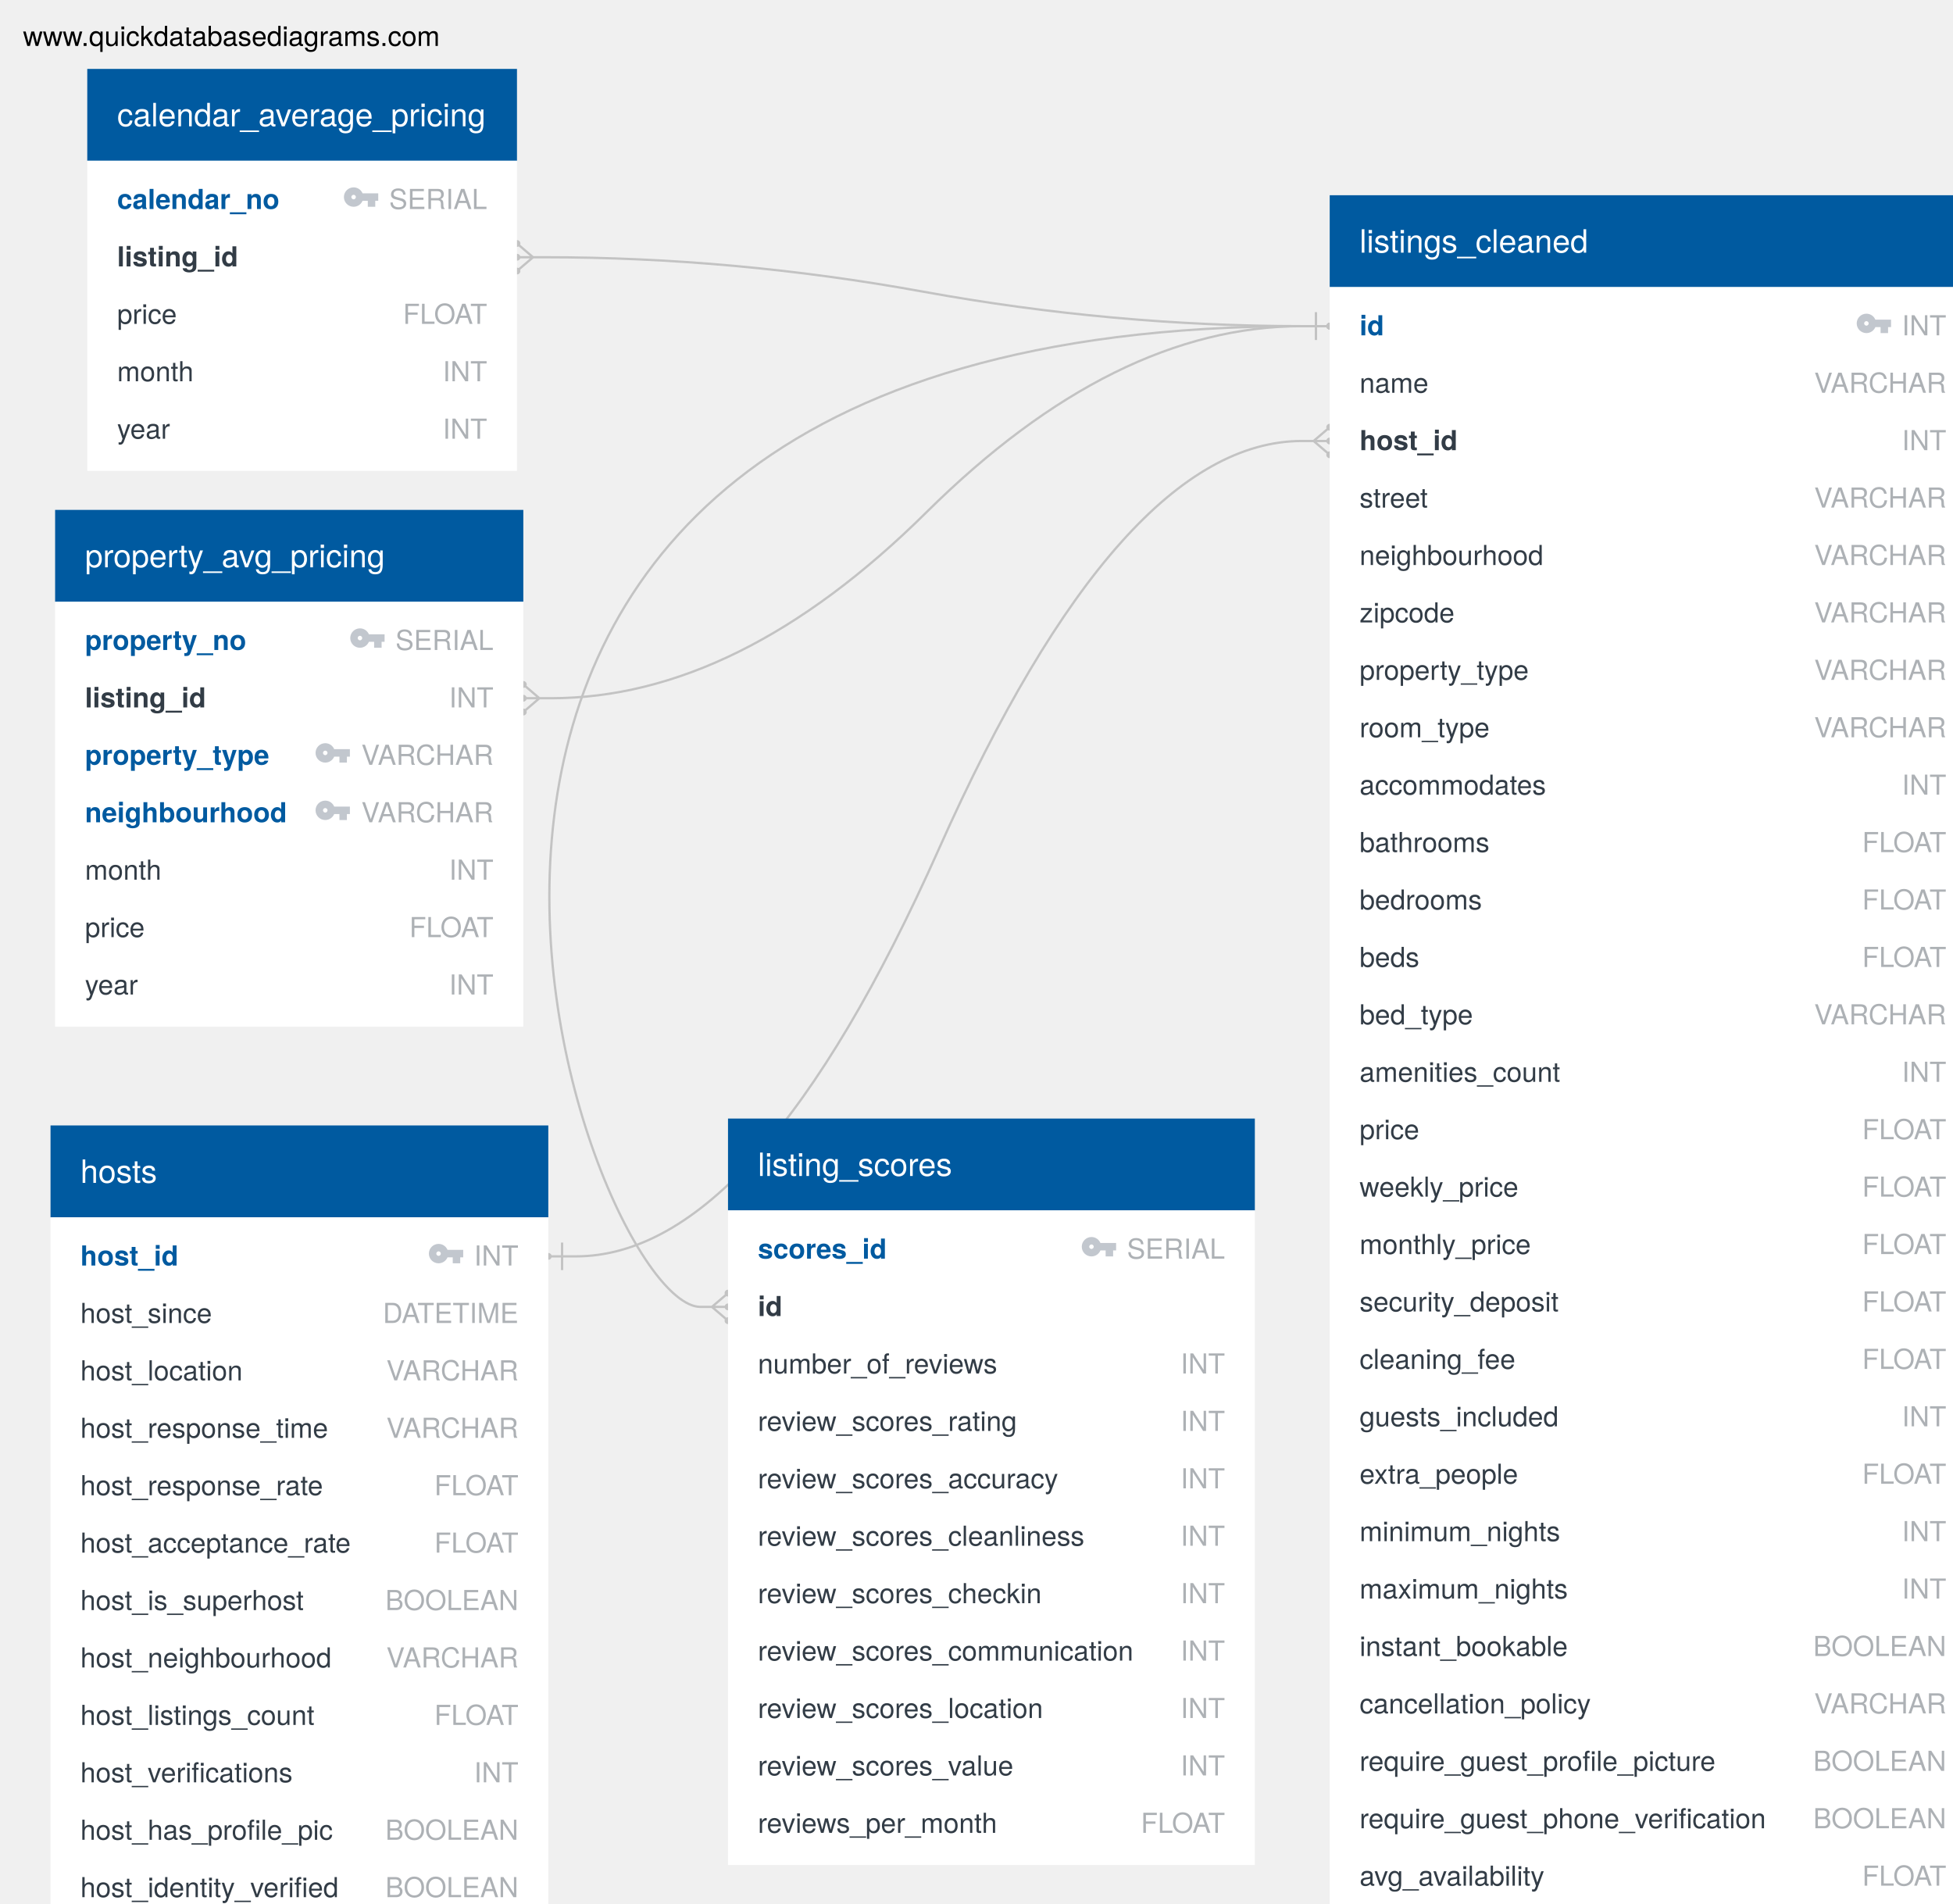
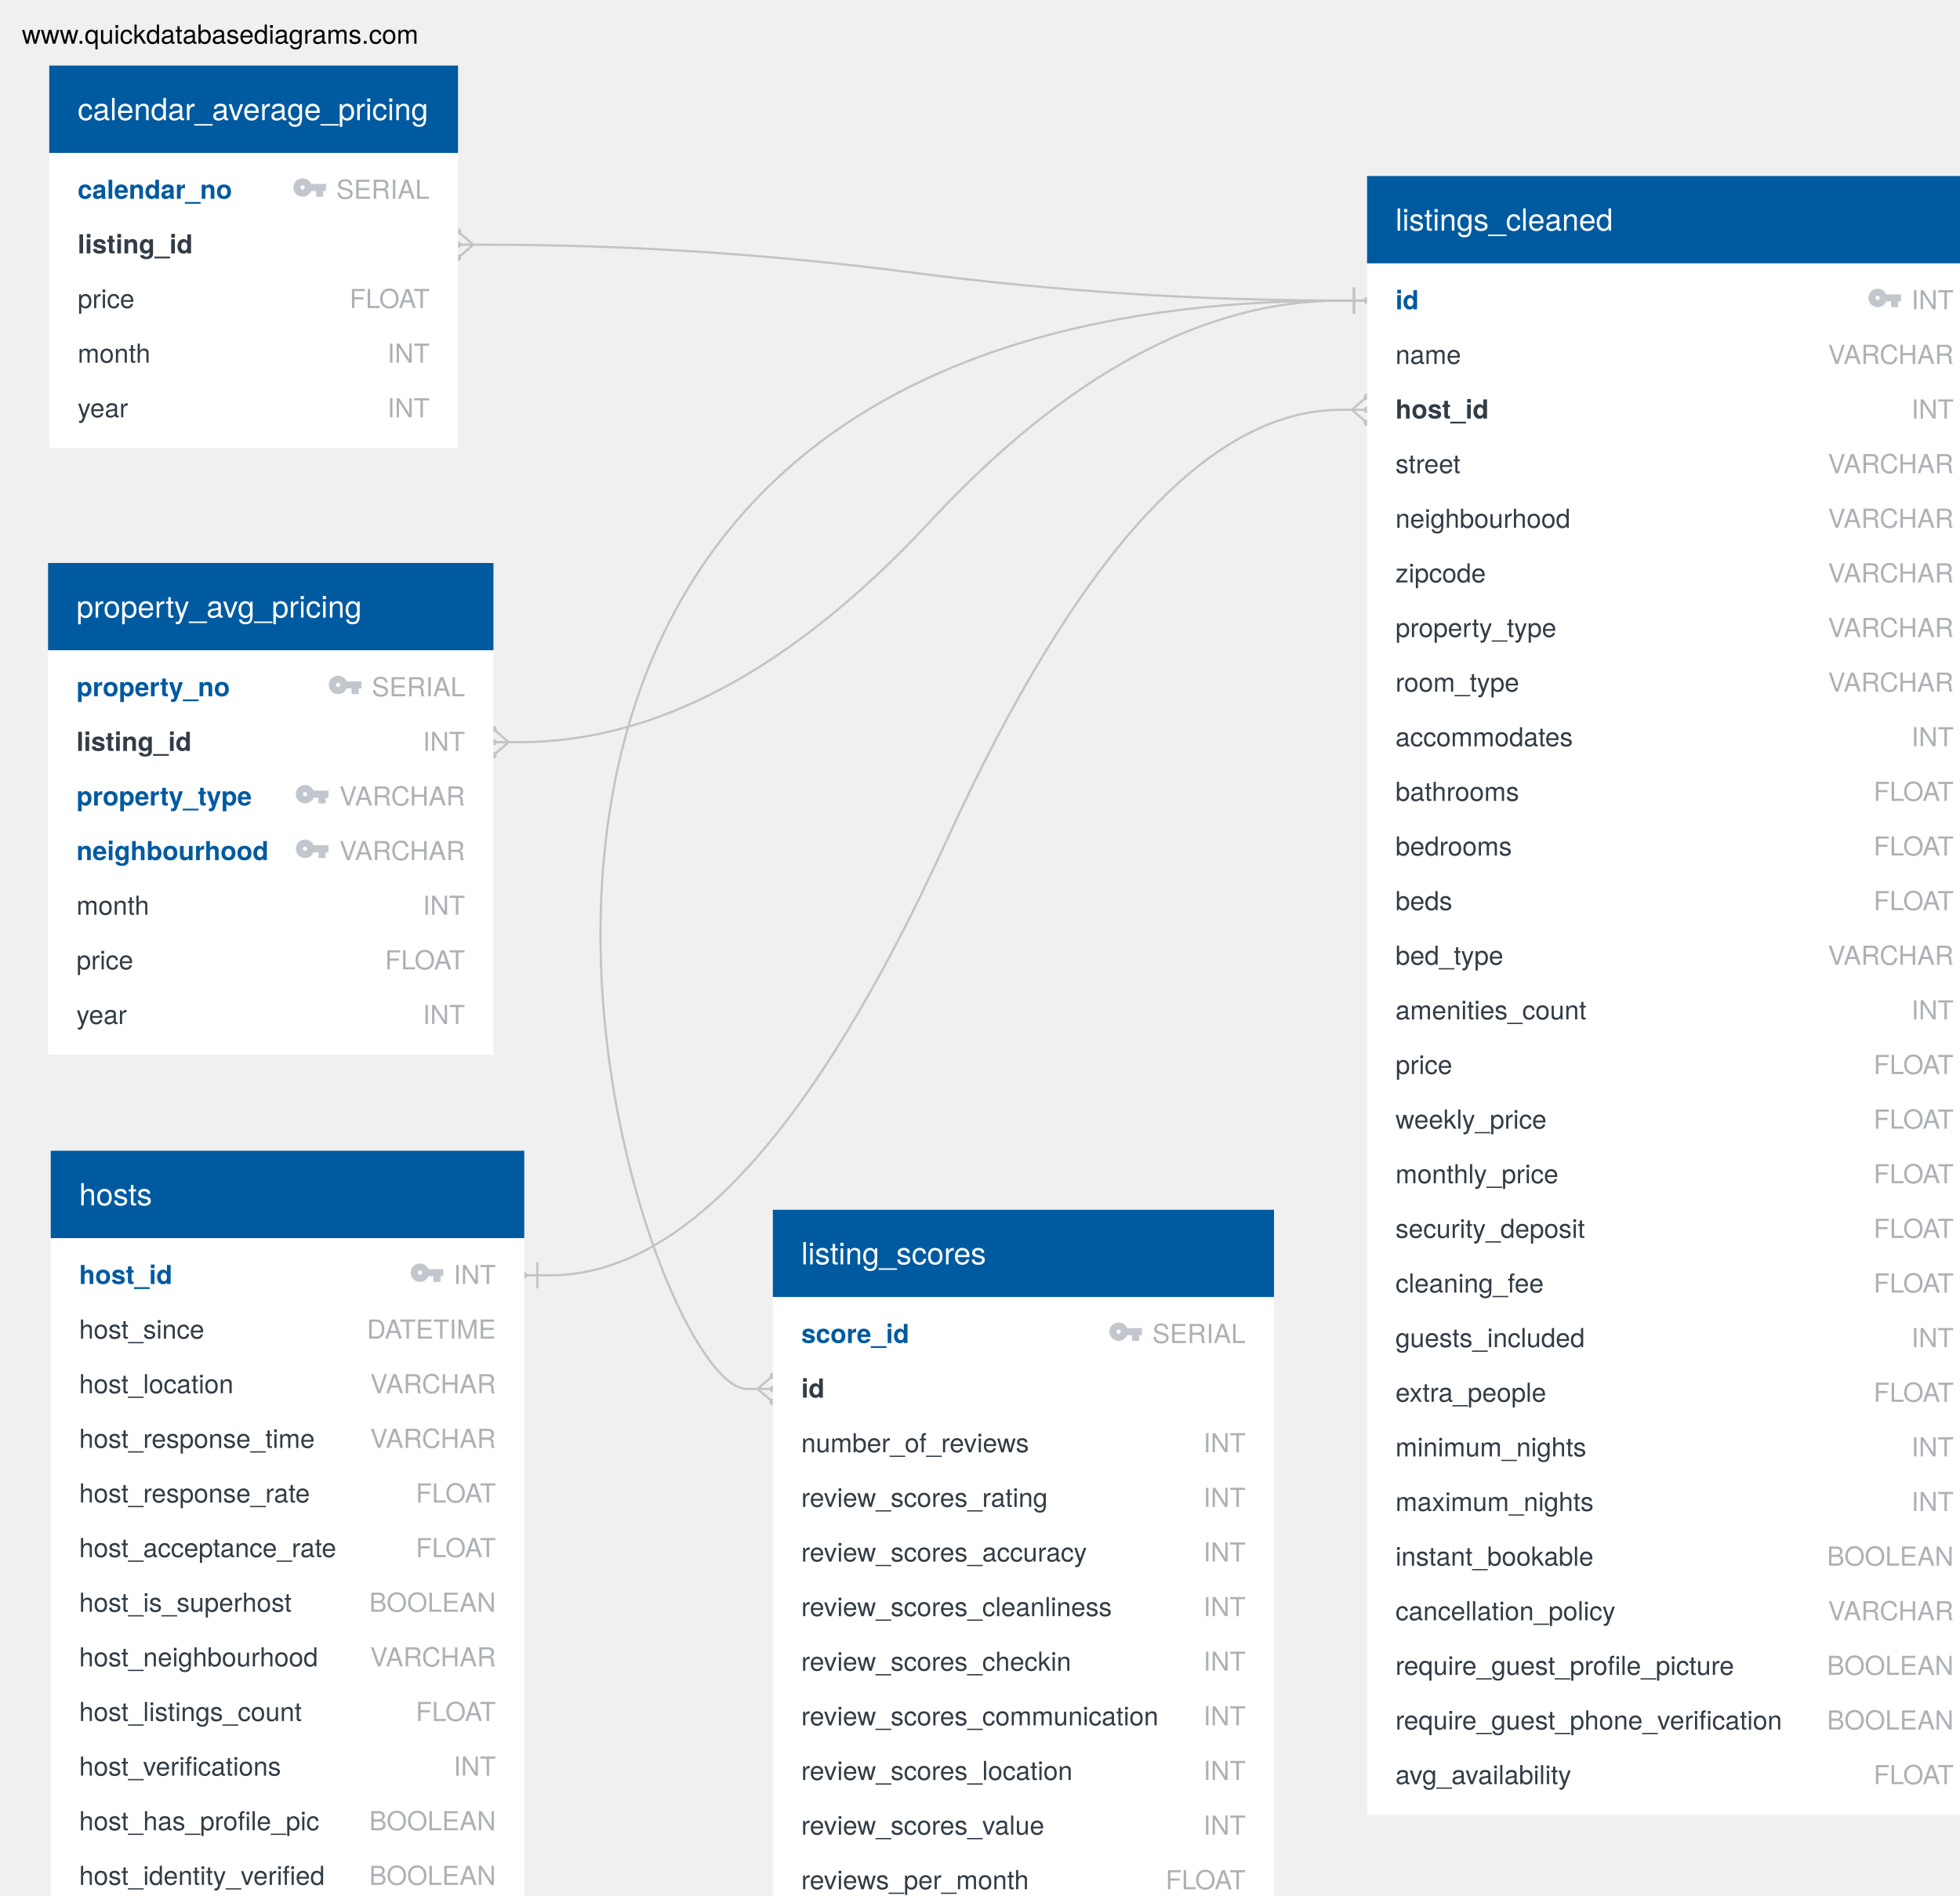
<svg xmlns="http://www.w3.org/2000/svg" class="diagram-root" style="background: #f5f6f6">
  <style>.diagram-root { font-family: "Helvetica Neue", sans-serif; font-size: 12px; } .t { overflow: visible; } .t-bg { y: 40; fill: #fff;   } .th { fill: #005aa0;   } .tht { fill: #fff; font-size: 14px;  } .tf { fill: #323c46; overflow: visible; } .tf.pk { fill: #005aa0; font-weight: bold; } .tf.fk { font-weight: bold; } .ty { fill: #adb1b5; font-weight: normal; text-anchor: end; } .r { fill: transparent; stroke: #c3c3c3; stroke-width: 1; } .l { stroke: 1; } .i { fill: #c2c7ce; stroke: #c2c7ce; } .i.ix { fill: #afb3b6; stroke: #000; } .fa { fill: transparent; overflow: visible; } .fa .bg.hover { fill: #f7f7f7; } .c { cy: 12; r: 4; stroke: #d2d2dc; fill: #d2d2dc; } .hr { fill: transparent; stroke: #323c46; stroke-opacity: 0.035; stroke-width: 13; } .dc { stroke: #fa5a3c; fill: #fa5a3c; } .x { stroke: white; stroke-width: 1; } .hl .th { fill: #1b9bff; } .hl .tht {  } .fhl .bg { fill: #e7f4ff; } .fhls .bg {  } .r.hl { stroke: #1b9bff; } .dim { opacity: 0.25; }</style>
-   <g class="drawing-wrapper" transform="translate(82, 67) scale(1,1)">
+   <g class="drawing-wrapper" transform="translate(194.3333, 554.7778) scale(1,1)">
    <g class="rs">
-       <path d="M 143.11 45 m -1, 0 a 1,1 0 1,0 2,0 a 1,1 0 1,0 -2,0 M 143.11 45 m -0.5, 0 a 0.5,0.5 0 1,0 1,0 a 0.5,0.5 0 1,0 -1,0  M143.11 45 L143.11 45 155.11 45 M 143.11 51 m -1, 0 a 1,1 0 1,0 2,0 a 1,1 0 1,0 -2,0 M 143.11 51 m -0.5, 0 a 0.5,0.5 0 1,0 1,0 a 0.5,0.5 0 1,0 -1,0  M143.11 51 L143.11 51 150.11 45 143.11 39 M 143.11 39 m -1, 0 a 1,1 0 1,0 2,0 a 1,1 0 1,0 -2,0 M 143.11 39 m -0.5, 0 a 0.5,0.5 0 1,0 1,0 a 0.5,0.5 0 1,0 -1,0  M155.11 45 Q 237.59 45, 320.06 60 T 485 75 M 497 75 m -1, 0 a 1,1 0 1,0 2,0 a 1,1 0 1,0 -2,0 M 497 75 m -0.5, 0 a 0.5,0.5 0 1,0 1,0 a 0.5,0.5 0 1,0 -1,0  M497 75 L497 75 485 75 M491 81 L491 81 491 69" id="h2052758708" class="r" />
-       <path d="M 145.87 237 m -1, 0 a 1,1 0 1,0 2,0 a 1,1 0 1,0 -2,0 M 145.87 237 m -0.5, 0 a 0.5,0.5 0 1,0 1,0 a 0.5,0.5 0 1,0 -1,0  M145.87 237 L145.87 237 157.87 237 M 145.87 243 m -1, 0 a 1,1 0 1,0 2,0 a 1,1 0 1,0 -2,0 M 145.87 243 m -0.5, 0 a 0.5,0.5 0 1,0 1,0 a 0.5,0.5 0 1,0 -1,0  M145.87 243 L145.87 243 152.87 237 145.87 231 M 145.87 231 m -1, 0 a 1,1 0 1,0 2,0 a 1,1 0 1,0 -2,0 M 145.87 231 m -0.5, 0 a 0.5,0.5 0 1,0 1,0 a 0.5,0.5 0 1,0 -1,0  M157.87 237 Q 239.66 237, 321.44 156 T 485 75 M 497 75 m -1, 0 a 1,1 0 1,0 2,0 a 1,1 0 1,0 -2,0 M 497 75 m -0.5, 0 a 0.5,0.5 0 1,0 1,0 a 0.5,0.5 0 1,0 -1,0  M497 75 L497 75 485 75 M491 81 L491 81 491 69" id="h579228245" class="r" />
-       <path d="M 235 502 m -1, 0 a 1,1 0 1,0 2,0 a 1,1 0 1,0 -2,0 M 235 502 m -0.5, 0 a 0.5,0.5 0 1,0 1,0 a 0.5,0.5 0 1,0 -1,0  M235 502 L235 502 223 502 M 235 508 m -1, 0 a 1,1 0 1,0 2,0 a 1,1 0 1,0 -2,0 M 235 508 m -0.5, 0 a 0.5,0.5 0 1,0 1,0 a 0.5,0.5 0 1,0 -1,0  M235 508 L235 508 228 502 235 496 M 235 496 m -1, 0 a 1,1 0 1,0 2,0 a 1,1 0 1,0 -2,0 M 235 496 m -0.5, 0 a 0.5,0.5 0 1,0 1,0 a 0.5,0.5 0 1,0 -1,0  M223 502 C 173 502, 15.8 75, 485 75 M 497 75 m -1, 0 a 1,1 0 1,0 2,0 a 1,1 0 1,0 -2,0 M 497 75 m -0.5, 0 a 0.5,0.5 0 1,0 1,0 a 0.5,0.5 0 1,0 -1,0  M497 75 L497 75 485 75 M491 81 L491 81 491 69" id="h1505063055" class="r" />
-       <path d="M 497 125 m -1, 0 a 1,1 0 1,0 2,0 a 1,1 0 1,0 -2,0 M 497 125 m -0.5, 0 a 0.5,0.5 0 1,0 1,0 a 0.5,0.5 0 1,0 -1,0  M497 125 L497 125 485 125 M 497 131 m -1, 0 a 1,1 0 1,0 2,0 a 1,1 0 1,0 -2,0 M 497 131 m -0.5, 0 a 0.5,0.5 0 1,0 1,0 a 0.5,0.5 0 1,0 -1,0  M497 131 L497 131 490 125 497 119 M 497 119 m -1, 0 a 1,1 0 1,0 2,0 a 1,1 0 1,0 -2,0 M 497 119 m -0.5, 0 a 0.5,0.5 0 1,0 1,0 a 0.5,0.5 0 1,0 -1,0  M485 125 Q 405.94 125, 326.88 302.5 T 168.75 480 M 156.75 480 m -1, 0 a 1,1 0 1,0 2,0 a 1,1 0 1,0 -2,0 M 156.75 480 m -0.5, 0 a 0.5,0.5 0 1,0 1,0 a 0.5,0.5 0 1,0 -1,0  M156.75 480 L156.75 480 168.75 480 M162.75 486 L162.75 486 162.75 474" id="h592763332" class="r" />
+       <path d="M 15.33 -442.78 m -1, 0 a 1,1 0 1,0 2,0 a 1,1 0 1,0 -2,0 M 15.33 -442.78 m -0.5, 0 a 0.5,0.5 0 1,0 1,0 a 0.5,0.5 0 1,0 -1,0  M15.33 -442.78 L15.33 -442.78 27.33 -442.78 M 15.33 -436.78 m -1, 0 a 1,1 0 1,0 2,0 a 1,1 0 1,0 -2,0 M 15.33 -436.78 m -0.5, 0 a 0.5,0.5 0 1,0 1,0 a 0.5,0.5 0 1,0 -1,0  M15.33 -436.78 L15.33 -436.78 22.33 -442.78 15.33 -448.78 M 15.33 -448.78 m -1, 0 a 1,1 0 1,0 2,0 a 1,1 0 1,0 -2,0 M 15.33 -448.78 m -0.5, 0 a 0.5,0.5 0 1,0 1,0 a 0.5,0.5 0 1,0 -1,0  M27.33 -442.78 Q 125.36 -442.78, 223.39 -430 T 419.44 -417.22 M 431.44 -417.22 m -1, 0 a 1,1 0 1,0 2,0 a 1,1 0 1,0 -2,0 M 431.44 -417.22 m -0.5, 0 a 0.5,0.5 0 1,0 1,0 a 0.5,0.5 0 1,0 -1,0  M431.44 -417.22 L431.44 -417.22 419.44 -417.22 M425.44 -411.22 L425.44 -411.22 425.44 -423.22" id="h2052758708" class="r" />
+       <path d="M 31.54 -215.11 m -1, 0 a 1,1 0 1,0 2,0 a 1,1 0 1,0 -2,0 M 31.54 -215.11 m -0.5, 0 a 0.5,0.5 0 1,0 1,0 a 0.5,0.5 0 1,0 -1,0  M31.54 -215.11 L31.54 -215.11 43.54 -215.11 M 31.54 -209.11 m -1, 0 a 1,1 0 1,0 2,0 a 1,1 0 1,0 -2,0 M 31.54 -209.11 m -0.5, 0 a 0.5,0.5 0 1,0 1,0 a 0.5,0.5 0 1,0 -1,0  M31.54 -209.11 L31.54 -209.11 38.54 -215.11 31.54 -221.11 M 31.54 -221.11 m -1, 0 a 1,1 0 1,0 2,0 a 1,1 0 1,0 -2,0 M 31.54 -221.11 m -0.5, 0 a 0.5,0.5 0 1,0 1,0 a 0.5,0.5 0 1,0 -1,0  M43.54 -215.11 Q 137.52 -215.11, 231.49 -316.17 T 419.44 -417.22 M 431.44 -417.22 m -1, 0 a 1,1 0 1,0 2,0 a 1,1 0 1,0 -2,0 M 431.44 -417.22 m -0.5, 0 a 0.5,0.5 0 1,0 1,0 a 0.5,0.5 0 1,0 -1,0  M431.44 -417.22 L431.44 -417.22 419.44 -417.22 M425.44 -411.22 L425.44 -411.22 425.44 -423.22" id="h579228245" class="r" />
+       <path d="M 159.44 80.89 m -1, 0 a 1,1 0 1,0 2,0 a 1,1 0 1,0 -2,0 M 159.44 80.89 m -0.5, 0 a 0.5,0.5 0 1,0 1,0 a 0.5,0.5 0 1,0 -1,0  M159.44 80.89 L159.44 80.89 147.44 80.89 M 159.44 86.89 m -1, 0 a 1,1 0 1,0 2,0 a 1,1 0 1,0 -2,0 M 159.44 86.89 m -0.5, 0 a 0.5,0.5 0 1,0 1,0 a 0.5,0.5 0 1,0 -1,0  M159.44 86.89 L159.44 86.89 152.44 80.89 159.44 74.89 M 159.44 74.89 m -1, 0 a 1,1 0 1,0 2,0 a 1,1 0 1,0 -2,0 M 159.44 74.89 m -0.5, 0 a 0.5,0.5 0 1,0 1,0 a 0.5,0.5 0 1,0 -1,0  M147.44 80.89 C 97.44 80.89, -65.76 -417.22, 419.44 -417.22 M 431.44 -417.22 m -1, 0 a 1,1 0 1,0 2,0 a 1,1 0 1,0 -2,0 M 431.44 -417.22 m -0.5, 0 a 0.5,0.5 0 1,0 1,0 a 0.5,0.5 0 1,0 -1,0  M431.44 -417.22 L431.44 -417.22 419.44 -417.22 M425.44 -411.22 L425.44 -411.22 425.44 -423.22" id="h1505063055" class="r" />
+       <path d="M 431.44 -367.22 m -1, 0 a 1,1 0 1,0 2,0 a 1,1 0 1,0 -2,0 M 431.44 -367.22 m -0.5, 0 a 0.5,0.5 0 1,0 1,0 a 0.5,0.5 0 1,0 -1,0  M431.44 -367.22 L431.44 -367.22 419.44 -367.22 M 431.44 -361.22 m -1, 0 a 1,1 0 1,0 2,0 a 1,1 0 1,0 -2,0 M 431.44 -361.22 m -0.5, 0 a 0.5,0.5 0 1,0 1,0 a 0.5,0.5 0 1,0 -1,0  M431.44 -361.22 L431.44 -361.22 424.44 -367.22 431.44 -373.22 M 431.44 -373.22 m -1, 0 a 1,1 0 1,0 2,0 a 1,1 0 1,0 -2,0 M 431.44 -373.22 m -0.5, 0 a 0.5,0.5 0 1,0 1,0 a 0.5,0.5 0 1,0 -1,0  M419.44 -367.22 Q 328.99 -367.22, 238.54 -169.17 T 57.64 28.89 M 45.64 28.89 m -1, 0 a 1,1 0 1,0 2,0 a 1,1 0 1,0 -2,0 M 45.64 28.89 m -0.5, 0 a 0.5,0.5 0 1,0 1,0 a 0.5,0.5 0 1,0 -1,0  M45.64 28.89 L45.64 28.89 57.64 28.89 M51.64 34.89 L51.64 34.89 51.64 22.89" id="h592763332" class="r" />
    </g>
    <g class="hrs" />
    <g class="ts">
-       <svg width="216.75" height="350" x="-60" y="423" id="h154431352" class="t">
+       <svg width="187.11" height="175" x="-171.78" y="-524.78" id="h1135681036" class="t">
+         <rect height="40" width="187.11" class="th" />
+         <text x="13" y="25" class="tht">calendar_average_pricing</text>
+         <rect height="135" width="187.11" class="t-bg" />
+         <text x="13" y="61" class="tf pk">calendar_no<tspan x="174.11" class="ty">SERIAL</tspan>
+         </text>
+         <path d="M7,14A2,2 0 0,1 5,12A2,2 0 0,1 7,10A2,2 0 0,1 9,12A2,2 0 0,1 7,14M12.65,10C11.83,7.67 9.61,6 7, 6A6, 6 0 0, 0 1, 12A6, 6 0 0, 0 7, 18C9.61, 18 11.83, 16.33 12.65, 14H17V18H21V14H23V10H12.65Z" class="i pk" transform="translate(111.4245, 48) scale(0.65)" />
+         <text x="13" y="86" class="tf fk">listing_id</text>
+         <text x="13" y="111" class="tf">price<tspan x="174.11" class="ty">FLOAT</tspan>
+         </text>
+         <text x="13" y="136" class="tf">month<tspan x="174.11" class="ty">INT</tspan>
+         </text>
+         <text x="13" y="161" class="tf">year<tspan x="174.11" class="ty">INT</tspan>
+         </text>
+       </svg>
+       <svg width="203.87" height="225" x="-172.33" y="-297.11" id="h188878944" class="t">
+         <rect height="40" width="203.87" class="th" />
+         <text x="13" y="25" class="tht">property_avg_pricing</text>
+         <rect height="185" width="203.87" class="t-bg" />
+         <text x="13" y="61" class="tf pk">property_no<tspan x="190.87" class="ty">SERIAL</tspan>
+         </text>
+         <path d="M7,14A2,2 0 0,1 5,12A2,2 0 0,1 7,10A2,2 0 0,1 9,12A2,2 0 0,1 7,14M12.65,10C11.83,7.67 9.61,6 7, 6A6, 6 0 0, 0 1, 12A6, 6 0 0, 0 7, 18C9.61, 18 11.83, 16.33 12.65, 14H17V18H21V14H23V10H12.65Z" class="i pk" transform="translate(128.1845, 48) scale(0.65)" />
+         <text x="13" y="86" class="tf fk">listing_id<tspan x="190.87" class="ty">INT</tspan>
+         </text>
+         <text x="13" y="111" class="tf pk">property_type<tspan x="190.87" class="ty">VARCHAR</tspan>
+         </text>
+         <path d="M7,14A2,2 0 0,1 5,12A2,2 0 0,1 7,10A2,2 0 0,1 9,12A2,2 0 0,1 7,14M12.65,10C11.83,7.67 9.61,6 7, 6A6, 6 0 0, 0 1, 12A6, 6 0 0, 0 7, 18C9.61, 18 11.83, 16.33 12.65, 14H17V18H21V14H23V10H12.65Z" class="i pk" transform="translate(113.079, 98) scale(0.65)" />
+         <text x="13" y="136" class="tf pk">neighbourhood<tspan x="190.87" class="ty">VARCHAR</tspan>
+         </text>
+         <path d="M7,14A2,2 0 0,1 5,12A2,2 0 0,1 7,10A2,2 0 0,1 9,12A2,2 0 0,1 7,14M12.65,10C11.83,7.67 9.61,6 7, 6A6, 6 0 0, 0 1, 12A6, 6 0 0, 0 7, 18C9.61, 18 11.83, 16.33 12.65, 14H17V18H21V14H23V10H12.65Z" class="i pk" transform="translate(113.079, 123) scale(0.65)" />
+         <text x="13" y="161" class="tf">month<tspan x="190.87" class="ty">INT</tspan>
+         </text>
+         <text x="13" y="186" class="tf">price<tspan x="190.87" class="ty">FLOAT</tspan>
+         </text>
+         <text x="13" y="211" class="tf">year<tspan x="190.87" class="ty">INT</tspan>
+         </text>
+       </svg>
+       <svg width="229.4" height="325" x="159.44" y="-1.11" id="h537963756" class="t">
+         <rect height="40" width="229.4" class="th" />
+         <text x="13" y="25" class="tht">listing_scores</text>
+         <rect height="285" width="229.4" class="t-bg" />
+         <text x="13" y="61" class="tf pk">score_id<tspan x="216.4" class="ty">SERIAL</tspan>
+         </text>
+         <path d="M7,14A2,2 0 0,1 5,12A2,2 0 0,1 7,10A2,2 0 0,1 9,12A2,2 0 0,1 7,14M12.65,10C11.83,7.67 9.61,6 7, 6A6, 6 0 0, 0 1, 12A6, 6 0 0, 0 7, 18C9.61, 18 11.83, 16.33 12.65, 14H17V18H21V14H23V10H12.65Z" class="i pk" transform="translate(153.7145, 48) scale(0.65)" />
+         <text x="13" y="86" class="tf fk">id</text>
+         <text x="13" y="111" class="tf">number_of_reviews<tspan x="216.4" class="ty">INT</tspan>
+         </text>
+         <text x="13" y="136" class="tf">review_scores_rating<tspan x="216.4" class="ty">INT</tspan>
+         </text>
+         <text x="13" y="161" class="tf">review_scores_accuracy<tspan x="216.4" class="ty">INT</tspan>
+         </text>
+         <text x="13" y="186" class="tf">review_scores_cleanliness<tspan x="216.4" class="ty">INT</tspan>
+         </text>
+         <text x="13" y="211" class="tf">review_scores_checkin<tspan x="216.4" class="ty">INT</tspan>
+         </text>
+         <text x="13" y="236" class="tf">review_scores_communication<tspan x="216.4" class="ty">INT</tspan>
+         </text>
+         <text x="13" y="261" class="tf">review_scores_location<tspan x="216.4" class="ty">INT</tspan>
+         </text>
+         <text x="13" y="286" class="tf">review_scores_value<tspan x="216.4" class="ty">INT</tspan>
+         </text>
+         <text x="13" y="311" class="tf">reviews_per_month<tspan x="216.4" class="ty">FLOAT</tspan>
+         </text>
+       </svg>
+       <svg width="216.75" height="350" x="-171.11" y="-28.11" id="h154431352" class="t">
        <rect height="40" width="216.75" class="th" />
        <text x="13" y="25" class="tht">hosts</text>
        <rect height="310" width="216.75" class="t-bg" />
        <text x="13" y="61" class="tf pk">host_id<tspan x="203.75" class="ty">INT</tspan>
        </text>
        <path d="M7,14A2,2 0 0,1 5,12A2,2 0 0,1 7,10A2,2 0 0,1 9,12A2,2 0 0,1 7,14M12.65,10C11.83,7.67 9.61,6 7, 6A6, 6 0 0, 0 1, 12A6, 6 0 0, 0 7, 18C9.61, 18 11.83, 16.33 12.65, 14H17V18H21V14H23V10H12.65Z" class="i pk" transform="translate(164.4199, 48) scale(0.65)" />
        <text x="13" y="86" class="tf">host_since<tspan x="203.75" class="ty">DATETIME</tspan>
        </text>
        <text x="13" y="111" class="tf">host_location<tspan x="203.75" class="ty">VARCHAR</tspan>
        </text>
        <text x="13" y="136" class="tf">host_response_time<tspan x="203.75" class="ty">VARCHAR</tspan>
        </text>
        <text x="13" y="161" class="tf">host_response_rate<tspan x="203.75" class="ty">FLOAT</tspan>
        </text>
        <text x="13" y="186" class="tf">host_acceptance_rate<tspan x="203.75" class="ty">FLOAT</tspan>
        </text>
        <text x="13" y="211" class="tf">host_is_superhost<tspan x="203.75" class="ty">BOOLEAN</tspan>
        </text>
        <text x="13" y="236" class="tf">host_neighbourhood<tspan x="203.75" class="ty">VARCHAR</tspan>
        </text>
        <text x="13" y="261" class="tf">host_listings_count<tspan x="203.75" class="ty">FLOAT</tspan>
        </text>
        <text x="13" y="286" class="tf">host_verifications<tspan x="203.75" class="ty">INT</tspan>
        </text>
        <text x="13" y="311" class="tf">host_has_profile_pic<tspan x="203.75" class="ty">BOOLEAN</tspan>
        </text>
        <text x="13" y="336" class="tf">host_identity_verified<tspan x="203.75" class="ty">BOOLEAN</tspan>
        </text>
      </svg>
-       <svg width="187.11" height="175" x="-44" y="-37" id="h1135681036" class="t">
-         <rect height="40" width="187.11" class="th" />
-         <text x="13" y="25" class="tht">calendar_average_pricing</text>
-         <rect height="135" width="187.11" class="t-bg" />
-         <text x="13" y="61" class="tf pk">calendar_no<tspan x="174.11" class="ty">SERIAL</tspan>
-         </text>
-         <path d="M7,14A2,2 0 0,1 5,12A2,2 0 0,1 7,10A2,2 0 0,1 9,12A2,2 0 0,1 7,14M12.65,10C11.83,7.67 9.61,6 7, 6A6, 6 0 0, 0 1, 12A6, 6 0 0, 0 7, 18C9.61, 18 11.83, 16.33 12.65, 14H17V18H21V14H23V10H12.65Z" class="i pk" transform="translate(111.4245, 48) scale(0.65)" />
-         <text x="13" y="86" class="tf fk">listing_id</text>
-         <text x="13" y="111" class="tf">price<tspan x="174.11" class="ty">FLOAT</tspan>
-         </text>
-         <text x="13" y="136" class="tf">month<tspan x="174.11" class="ty">INT</tspan>
-         </text>
-         <text x="13" y="161" class="tf">year<tspan x="174.11" class="ty">INT</tspan>
-         </text>
-       </svg>
-       <svg width="203.87" height="225" x="-58" y="155" id="h188878944" class="t">
-         <rect height="40" width="203.87" class="th" />
-         <text x="13" y="25" class="tht">property_avg_pricing</text>
-         <rect height="185" width="203.87" class="t-bg" />
-         <text x="13" y="61" class="tf pk">property_no<tspan x="190.87" class="ty">SERIAL</tspan>
-         </text>
-         <path d="M7,14A2,2 0 0,1 5,12A2,2 0 0,1 7,10A2,2 0 0,1 9,12A2,2 0 0,1 7,14M12.65,10C11.83,7.67 9.61,6 7, 6A6, 6 0 0, 0 1, 12A6, 6 0 0, 0 7, 18C9.61, 18 11.83, 16.33 12.65, 14H17V18H21V14H23V10H12.65Z" class="i pk" transform="translate(128.1845, 48) scale(0.65)" />
-         <text x="13" y="86" class="tf fk">listing_id<tspan x="190.87" class="ty">INT</tspan>
-         </text>
-         <text x="13" y="111" class="tf pk">property_type<tspan x="190.87" class="ty">VARCHAR</tspan>
-         </text>
-         <path d="M7,14A2,2 0 0,1 5,12A2,2 0 0,1 7,10A2,2 0 0,1 9,12A2,2 0 0,1 7,14M12.65,10C11.83,7.67 9.61,6 7, 6A6, 6 0 0, 0 1, 12A6, 6 0 0, 0 7, 18C9.61, 18 11.83, 16.33 12.65, 14H17V18H21V14H23V10H12.65Z" class="i pk" transform="translate(113.079, 98) scale(0.65)" />
-         <text x="13" y="136" class="tf pk">neighbourhood<tspan x="190.87" class="ty">VARCHAR</tspan>
-         </text>
-         <path d="M7,14A2,2 0 0,1 5,12A2,2 0 0,1 7,10A2,2 0 0,1 9,12A2,2 0 0,1 7,14M12.65,10C11.83,7.67 9.61,6 7, 6A6, 6 0 0, 0 1, 12A6, 6 0 0, 0 7, 18C9.61, 18 11.83, 16.33 12.65, 14H17V18H21V14H23V10H12.65Z" class="i pk" transform="translate(113.079, 123) scale(0.65)" />
-         <text x="13" y="161" class="tf">month<tspan x="190.87" class="ty">INT</tspan>
-         </text>
-         <text x="13" y="186" class="tf">price<tspan x="190.87" class="ty">FLOAT</tspan>
-         </text>
-         <text x="13" y="211" class="tf">year<tspan x="190.87" class="ty">INT</tspan>
-         </text>
-       </svg>
-       <svg width="229.4" height="325" x="235" y="420" id="h537963756" class="t">
-         <rect height="40" width="229.4" class="th" />
-         <text x="13" y="25" class="tht">listing_scores</text>
-         <rect height="285" width="229.4" class="t-bg" />
-         <text x="13" y="61" class="tf pk">scores_id<tspan x="216.4" class="ty">SERIAL</tspan>
-         </text>
-         <path d="M7,14A2,2 0 0,1 5,12A2,2 0 0,1 7,10A2,2 0 0,1 9,12A2,2 0 0,1 7,14M12.65,10C11.83,7.67 9.61,6 7, 6A6, 6 0 0, 0 1, 12A6, 6 0 0, 0 7, 18C9.61, 18 11.83, 16.33 12.65, 14H17V18H21V14H23V10H12.65Z" class="i pk" transform="translate(153.7145, 48) scale(0.65)" />
-         <text x="13" y="86" class="tf fk">id</text>
-         <text x="13" y="111" class="tf">number_of_reviews<tspan x="216.4" class="ty">INT</tspan>
-         </text>
-         <text x="13" y="136" class="tf">review_scores_rating<tspan x="216.4" class="ty">INT</tspan>
-         </text>
-         <text x="13" y="161" class="tf">review_scores_accuracy<tspan x="216.4" class="ty">INT</tspan>
-         </text>
-         <text x="13" y="186" class="tf">review_scores_cleanliness<tspan x="216.4" class="ty">INT</tspan>
-         </text>
-         <text x="13" y="211" class="tf">review_scores_checkin<tspan x="216.4" class="ty">INT</tspan>
-         </text>
-         <text x="13" y="236" class="tf">review_scores_communication<tspan x="216.4" class="ty">INT</tspan>
-         </text>
-         <text x="13" y="261" class="tf">review_scores_location<tspan x="216.4" class="ty">INT</tspan>
-         </text>
-         <text x="13" y="286" class="tf">review_scores_value<tspan x="216.4" class="ty">INT</tspan>
-         </text>
-         <text x="13" y="311" class="tf">reviews_per_month<tspan x="216.4" class="ty">FLOAT</tspan>
-         </text>
-       </svg>
-       <svg width="281.48" height="750" x="497" y="18" id="h315491893" class="t">
+       <svg width="281.48" height="750" x="431.44" y="-474.22" id="h315491893" class="t">
        <rect height="40" width="281.48" class="th" />
        <text x="13" y="25" class="tht">listings_cleaned</text>
        <rect height="710" width="281.48" class="t-bg" />
        <text x="13" y="61" class="tf pk">id<tspan x="268.48" class="ty">INT</tspan>
        </text>
        <path d="M7,14A2,2 0 0,1 5,12A2,2 0 0,1 7,10A2,2 0 0,1 9,12A2,2 0 0,1 7,14M12.65,10C11.83,7.67 9.61,6 7, 6A6, 6 0 0, 0 1, 12A6, 6 0 0, 0 7, 18C9.61, 18 11.83, 16.33 12.65, 14H17V18H21V14H23V10H12.65Z" class="i pk" transform="translate(229.1499, 48) scale(0.65)" />
        <text x="13" y="86" class="tf">name<tspan x="268.48" class="ty">VARCHAR</tspan>
        </text>
        <text x="13" y="111" class="tf fk">host_id<tspan x="268.48" class="ty">INT</tspan>
        </text>
        <text x="13" y="136" class="tf">street<tspan x="268.48" class="ty">VARCHAR</tspan>
        </text>
        <text x="13" y="161" class="tf">neighbourhood<tspan x="268.48" class="ty">VARCHAR</tspan>
        </text>
        <text x="13" y="186" class="tf">zipcode<tspan x="268.48" class="ty">VARCHAR</tspan>
        </text>
        <text x="13" y="211" class="tf">property_type<tspan x="268.48" class="ty">VARCHAR</tspan>
        </text>
        <text x="13" y="236" class="tf">room_type<tspan x="268.48" class="ty">VARCHAR</tspan>
        </text>
        <text x="13" y="261" class="tf">accommodates<tspan x="268.48" class="ty">INT</tspan>
        </text>
        <text x="13" y="286" class="tf">bathrooms<tspan x="268.48" class="ty">FLOAT</tspan>
        </text>
        <text x="13" y="311" class="tf">bedrooms<tspan x="268.48" class="ty">FLOAT</tspan>
        </text>
        <text x="13" y="336" class="tf">beds<tspan x="268.48" class="ty">FLOAT</tspan>
        </text>
        <text x="13" y="361" class="tf">bed_type<tspan x="268.48" class="ty">VARCHAR</tspan>
        </text>
        <text x="13" y="386" class="tf">amenities_count<tspan x="268.48" class="ty">INT</tspan>
        </text>
        <text x="13" y="411" class="tf">price<tspan x="268.48" class="ty">FLOAT</tspan>
        </text>
        <text x="13" y="436" class="tf">weekly_price<tspan x="268.48" class="ty">FLOAT</tspan>
        </text>
        <text x="13" y="461" class="tf">monthly_price<tspan x="268.48" class="ty">FLOAT</tspan>
        </text>
        <text x="13" y="486" class="tf">security_deposit<tspan x="268.48" class="ty">FLOAT</tspan>
        </text>
        <text x="13" y="511" class="tf">cleaning_fee<tspan x="268.48" class="ty">FLOAT</tspan>
        </text>
        <text x="13" y="536" class="tf">guests_included<tspan x="268.48" class="ty">INT</tspan>
        </text>
        <text x="13" y="561" class="tf">extra_people<tspan x="268.48" class="ty">FLOAT</tspan>
        </text>
        <text x="13" y="586" class="tf">minimum_nights<tspan x="268.48" class="ty">INT</tspan>
        </text>
        <text x="13" y="611" class="tf">maximum_nights<tspan x="268.48" class="ty">INT</tspan>
        </text>
        <text x="13" y="636" class="tf">instant_bookable<tspan x="268.48" class="ty">BOOLEAN</tspan>
        </text>
        <text x="13" y="661" class="tf">cancellation_policy<tspan x="268.48" class="ty">VARCHAR</tspan>
        </text>
        <text x="13" y="686" class="tf">require_guest_profile_picture<tspan x="268.48" class="ty">BOOLEAN</tspan>
        </text>
        <text x="13" y="711" class="tf">require_guest_phone_verification<tspan x="268.48" class="ty">BOOLEAN</tspan>
        </text>
        <text x="13" y="736" class="tf">avg_availability<tspan x="268.48" class="ty">FLOAT</tspan>
        </text>
      </svg>
    </g>
  </g>
  <text class="qdbd-link" x="10" y="20">www.quickdatabasediagrams.com</text>
</svg>
